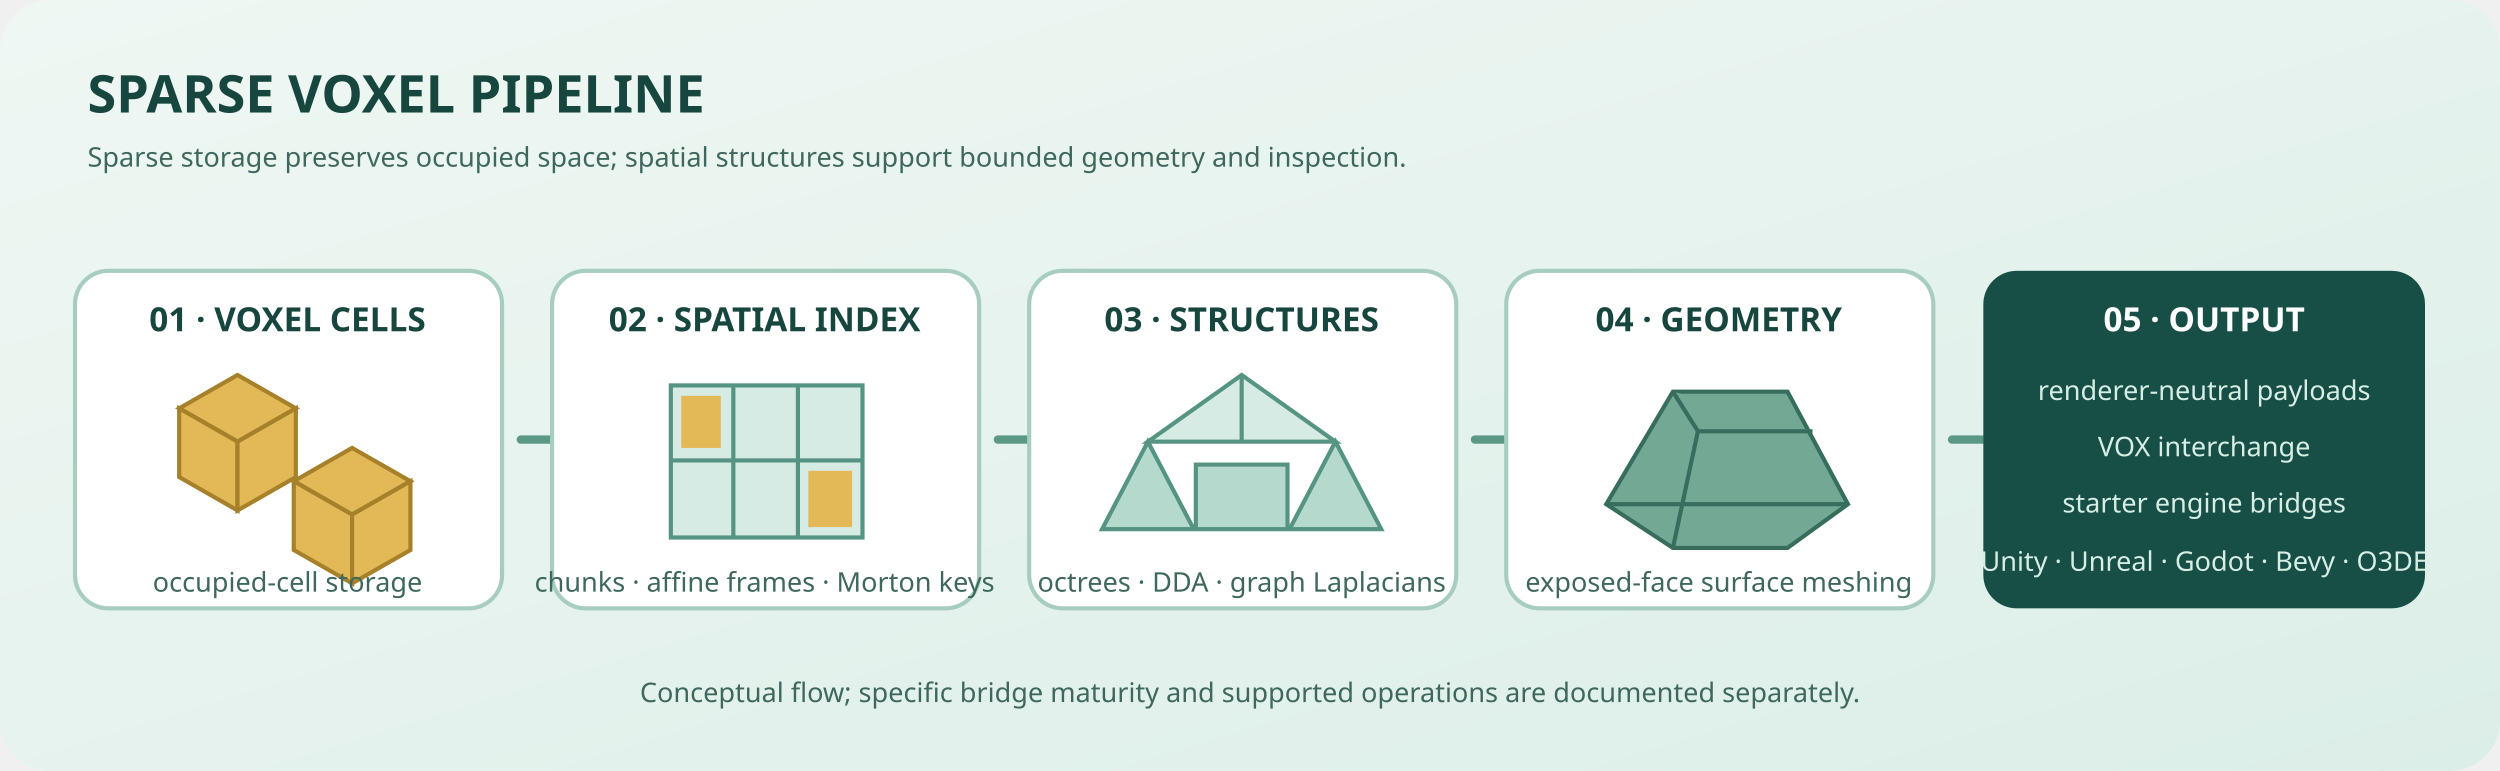
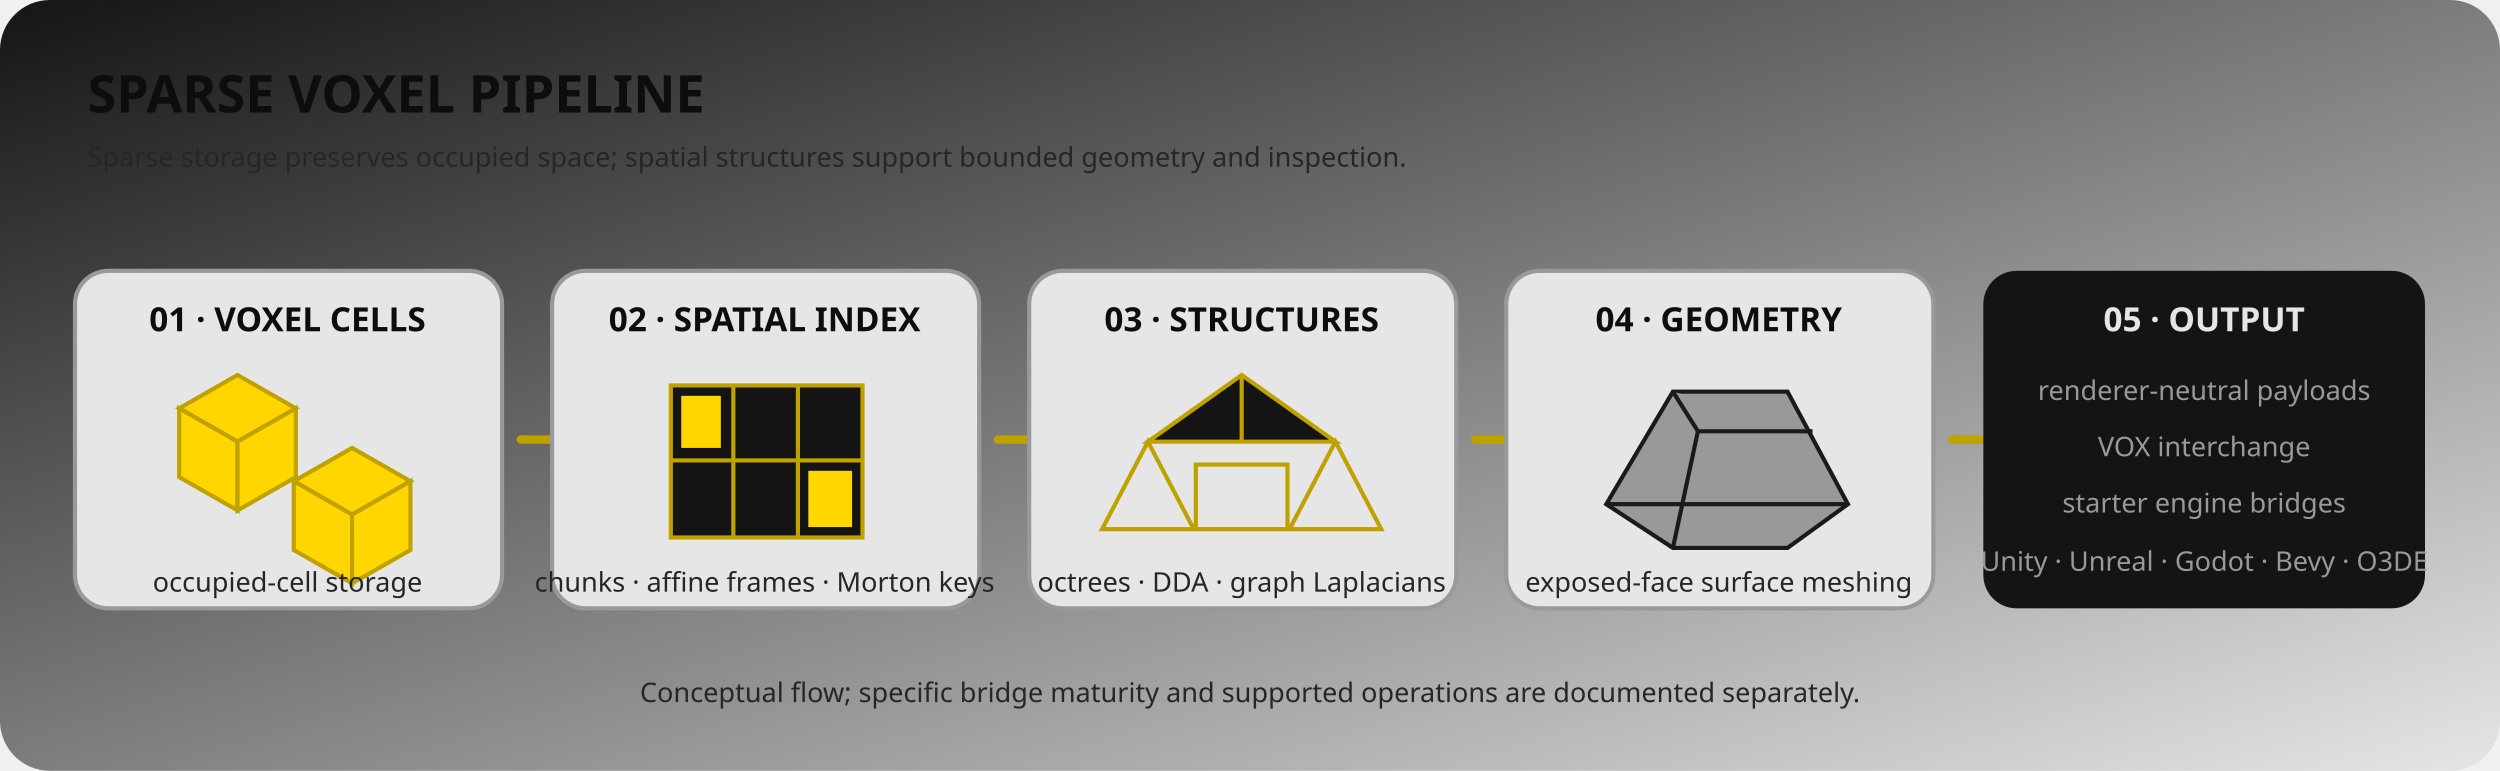
- <svg xmlns="http://www.w3.org/2000/svg" width="1200" height="370" viewBox="0 0 1200 370" role="img" aria-labelledby="title desc">
+ <svg xmlns="http://www.w3.org/2000/svg" width="1920" height="592" viewBox="0 0 1200 370" role="img" aria-labelledby="title desc">
  <defs>
    <linearGradient id="bg" x2="1" y2="1">
-       <stop stop-color="#eff7f3" />
-       <stop offset="1" stop-color="#dceee8" />
+       <stop stop-color="#141414" />
+       <stop offset="1" stop-color="#E6E6E6" />
    </linearGradient>
-     <style>.h{font:700 25px system-ui,sans-serif;fill:#17463f}.t{font:700 16px system-ui,sans-serif;fill:#17463f}.p{font:500 13px system-ui,sans-serif;fill:#3e675d}.a{stroke:#5b9986;stroke-width:4;fill:none;stroke-linecap:round;stroke-linejoin:round}</style>
+     <style>.h{font:700 25px system-ui,sans-serif;fill:#0D0D0D}.t{font:700 16px system-ui,sans-serif;fill:#0D0D0D}.p{font:500 13px system-ui,sans-serif;fill:#262626}.a{stroke:#BFA100;stroke-width:4;fill:none;stroke-linecap:round;stroke-linejoin:round}</style>
  </defs>
  <rect width="1200" height="370" rx="24" fill="url(#bg)" />
  <text x="42" y="54" class="h">SPARSE VOXEL PIPELINE</text>
  <text x="42" y="80" class="p">Sparse storage preserves occupied space; spatial structures support bounded geometry and inspection.</text>
  <g transform="translate(36 130)">
-     <rect width="205" height="162" rx="16" fill="#fff" stroke="#a7cdbf" stroke-width="2" />
+     <rect width="205" height="162" rx="16" fill="#E6E6E6" stroke="#999999" stroke-width="2" />
    <text x="102" y="29" text-anchor="middle" class="t">01 · VOXEL CELLS</text>
-     <g fill="#e2b956" stroke="#a7802a" stroke-width="2">
+     <g fill="#FFD600" stroke="#BFA100" stroke-width="2">
      <path d="M50 66 78 50 106 66 78 82Z" />
      <path d="M50 66v33l28 16V82Z" />
      <path d="M78 82v33l28-16V66Z" />
      <path d="M105 101 133 85 161 101 133 117Z" />
      <path d="M105 101v33l28 16v-33Z" />
      <path d="M133 117v33l28-16v-33Z" />
    </g>
    <text x="102" y="154" text-anchor="middle" class="p">occupied-cell storage</text>
    <path d="M214 81h36m-9-9 9 9-9 9" class="a" />
  </g>
  <g transform="translate(265 130)">
-     <rect width="205" height="162" rx="16" fill="#fff" stroke="#a7cdbf" stroke-width="2" />
+     <rect width="205" height="162" rx="16" fill="#E6E6E6" stroke="#999999" stroke-width="2" />
    <text x="102" y="29" text-anchor="middle" class="t">02 · SPATIAL INDEX</text>
-     <g stroke="#559482" stroke-width="2" fill="#d6ebe3">
+     <g stroke="#BFA100" stroke-width="2" fill="#141414">
      <path d="M57 55h92v73H57z" />
      <path d="M87 55v73m31-73v73M57 91h92" />
    </g>
-     <g fill="#e2b956">
+     <g fill="#FFD600">
      <rect x="62" y="60" width="19" height="25" />
      <rect x="123" y="96" width="21" height="27" />
    </g>
    <text x="102" y="154" text-anchor="middle" class="p">chunks · affine frames · Morton keys</text>
    <path d="M214 81h36m-9-9 9 9-9 9" class="a" />
  </g>
  <g transform="translate(494 130)">
-     <rect width="205" height="162" rx="16" fill="#fff" stroke="#a7cdbf" stroke-width="2" />
+     <rect width="205" height="162" rx="16" fill="#E6E6E6" stroke="#999999" stroke-width="2" />
    <text x="102" y="29" text-anchor="middle" class="t">03 · STRUCTURES</text>
-     <g stroke="#559482" stroke-width="2" fill="#d6ebe3">
+     <g stroke="#BFA100" stroke-width="2" fill="#141414">
      <path d="M102 50 57 82h90Z" />
-       <path d="M102 50v32M57 82l-22 42h44Zm90 0-22 42h44ZM80 124v-31h44v31Z" fill="#b5d9cd" />
+       <path d="M102 50v32M57 82l-22 42h44Zm90 0-22 42h44ZM80 124v-31h44v31Z" fill="#E6E6E6" />
    </g>
    <text x="102" y="154" text-anchor="middle" class="p">octrees · DDA · graph Laplacians</text>
    <path d="M214 81h36m-9-9 9 9-9 9" class="a" />
  </g>
  <g transform="translate(723 130)">
-     <rect width="205" height="162" rx="16" fill="#fff" stroke="#a7cdbf" stroke-width="2" />
+     <rect width="205" height="162" rx="16" fill="#E6E6E6" stroke="#999999" stroke-width="2" />
    <text x="102" y="29" text-anchor="middle" class="t">04 · GEOMETRY</text>
-     <g fill="#73a895" stroke="#366d5d" stroke-width="2">
+     <g fill="#999999" stroke="#1A1A1A" stroke-width="2">
      <path d="M48 112 80 58h55l29 54-29 21H80Z" />
      <path d="M80 58 92 77h55M48 112h116M92 77l-12 56" />
    </g>
    <text x="102" y="154" text-anchor="middle" class="p">exposed-face surface meshing</text>
    <path d="M214 81h36m-9-9 9 9-9 9" class="a" />
  </g>
  <g transform="translate(952 130)">
-     <rect width="212" height="162" rx="16" fill="#174f47" />
-     <text x="106" y="29" text-anchor="middle" class="t" style="fill:#fff">05 · OUTPUT</text>
-     <text x="106" y="62" text-anchor="middle" class="p" style="fill:#d7eee5">renderer-neutral payloads</text>
-     <text x="106" y="89" text-anchor="middle" class="p" style="fill:#d7eee5">VOX interchange</text>
-     <text x="106" y="116" text-anchor="middle" class="p" style="fill:#d7eee5">starter engine bridges</text>
-     <text x="106" y="144" text-anchor="middle" class="p" style="fill:#d7eee5">Unity · Unreal · Godot · Bevy · O3DE</text>
+     <rect width="212" height="162" rx="16" fill="#141414" />
+     <text x="106" y="29" text-anchor="middle" class="t" style="fill:#E6E6E6">05 · OUTPUT</text>
+     <text x="106" y="62" text-anchor="middle" class="p" style="fill:#999999">renderer-neutral payloads</text>
+     <text x="106" y="89" text-anchor="middle" class="p" style="fill:#999999">VOX interchange</text>
+     <text x="106" y="116" text-anchor="middle" class="p" style="fill:#999999">starter engine bridges</text>
+     <text x="106" y="144" text-anchor="middle" class="p" style="fill:#999999">Unity · Unreal · Godot · Bevy · O3DE</text>
  </g>
  <text x="600" y="337" text-anchor="middle" class="p">Conceptual flow; specific bridge maturity and supported operations are documented separately.</text>
</svg>
